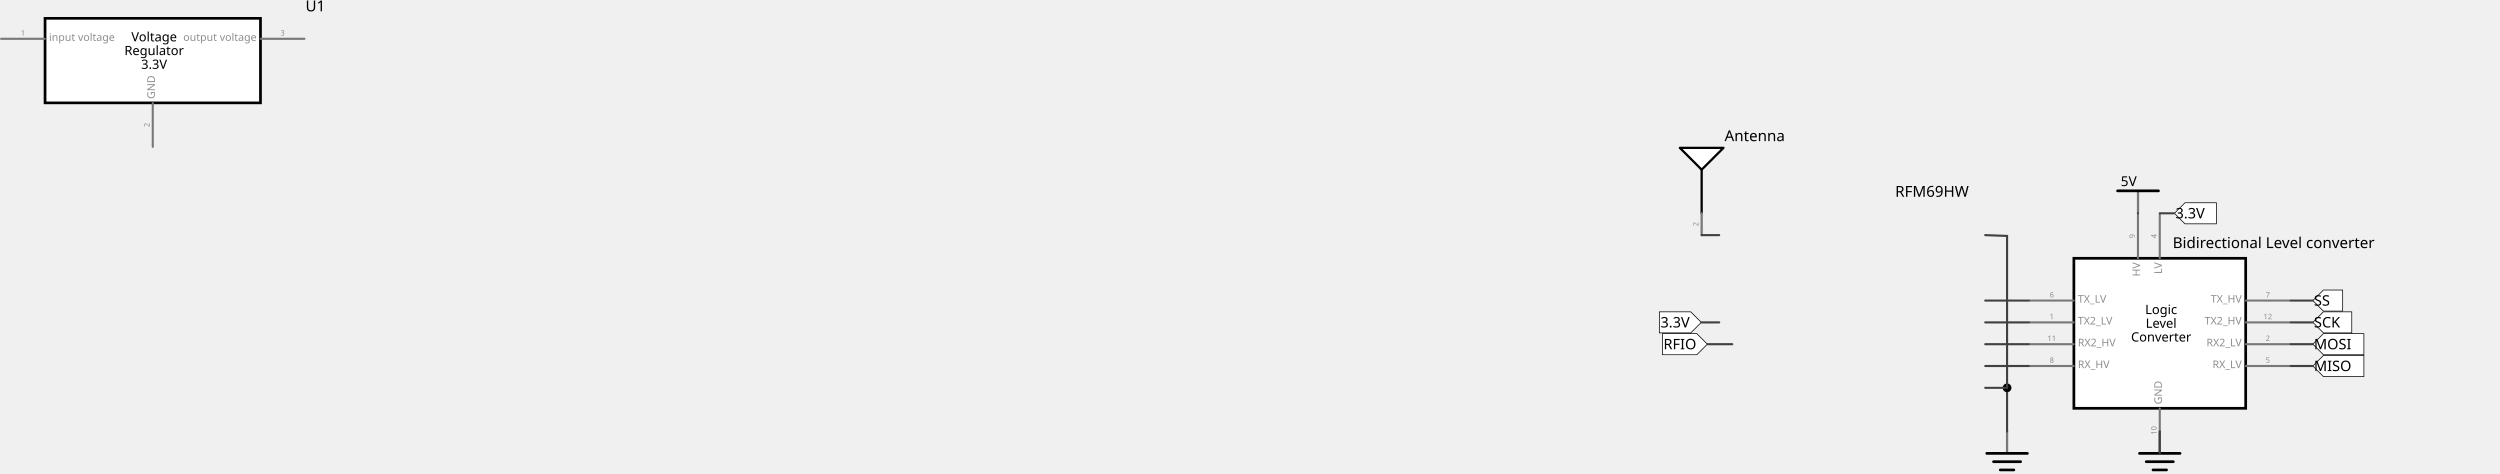
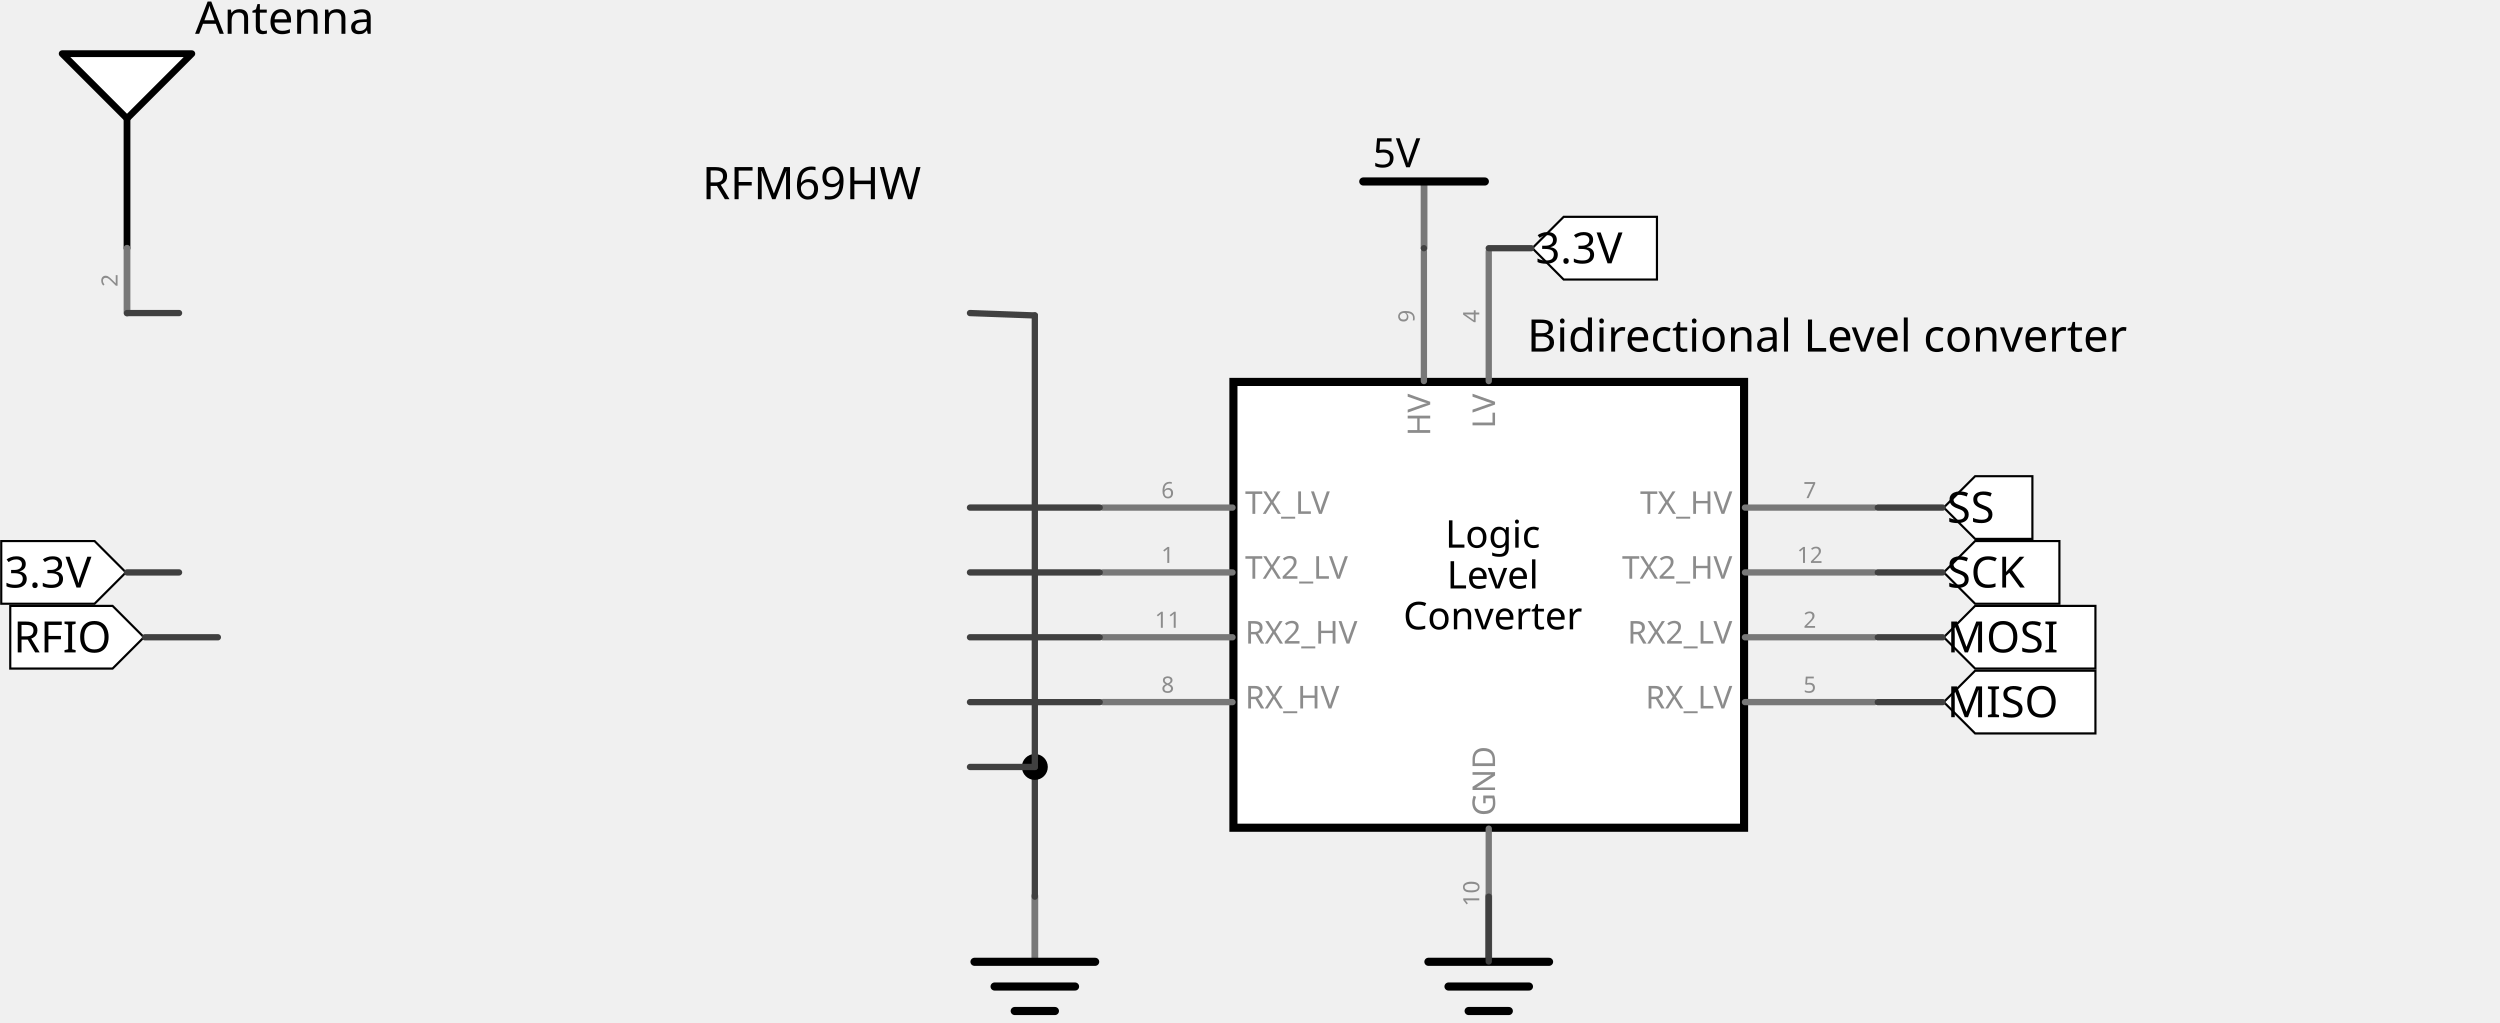
- <svg xmlns="http://www.w3.org/2000/svg" version="1.2" baseProfile="tiny" x="0in" y="0in" width="11.459in" height="2.171in" viewBox="0 0 825.067 156.323">
-   <g partID="854294710">
-     <g transform="translate(0,5.6)">
-       <g id="schematic">
-         <rect class="interior rect" width="71.1" fill="#FFFFFF" x="14.85" stroke-width="0.9" height="27.9" stroke-linecap="round" y="0.45" stroke="#000000" />
-         <line class="pin" id="connector2pin" x1="86.05" y2="7.2" fill="none" stroke-width="0.7" y1="7.2" x2="100.45" stroke-linecap="round" stroke="#787878" />
-         <text class="text" fill="#8c8c8c" x="93.25" stroke-width="0" font-size="2.5" text-anchor="middle" font-family="'Droid Sans'" y="6.15" stroke="none">3</text>
-         <text class="text" fill="#8c8c8c" x="84.65" stroke-width="0" font-size="3.5" text-anchor="end" font-family="'Droid Sans'" y="7.9" stroke="none">output voltage</text>
-         <g class="terminal" width="0.7" id="connector2terminal" fill="none" x="100.45" stroke-width="0" height="0.7" y="6.85" stroke="none" />
-         <line class="pin" id="connector0pin" x1="0.35" y2="7.2" fill="none" stroke-width="0.7" y1="7.2" x2="14.75" stroke-linecap="round" stroke="#787878" />
-         <text class="text" fill="#8c8c8c" x="7.55" stroke-width="0" font-size="2.5" text-anchor="middle" font-family="'Droid Sans'" y="6.15" stroke="none">1</text>
-         <text class="text" fill="#8c8c8c" x="16.15" stroke-width="0" font-size="3.5" text-anchor="start" font-family="'Droid Sans'" y="7.9" stroke="none">input voltage</text>
-         <g class="terminal" width="0.7" id="connector0terminal" fill="none" x="-0.35" stroke-width="0" height="0.7" y="6.85" stroke="none" />
-         <line class="pin" id="connector1pin" x1="50.4" y2="42.85" fill="none" stroke-width="0.7" y1="28.45" x2="50.4" stroke-linecap="round" stroke="#787878" />
-         <g transform="matrix(1, 0, 0, 1, 49.35, 35.6499)">
-           <g>
-             <g transform="rotate(270)">
-               <g>
-                 <text class="text" fill="#8c8c8c" x="0" stroke-width="0" font-size="2.5" text-anchor="middle" font-family="'Droid Sans'" y="0" stroke="none">2</text>
-               </g>
-             </g>
-           </g>
-         </g>
-         <g transform="matrix(1, 0, 0, 1, 51.0999, 27.05)">
-           <g>
-             <g transform="rotate(270)">
-               <g>
-                 <text class="text" fill="#8c8c8c" x="0" stroke-width="0" font-size="3.5" text-anchor="start" font-family="'Droid Sans'" y="0" stroke="none">GND</text>
-               </g>
-             </g>
-           </g>
-         </g>
-         <g class="terminal" width="0.7" id="connector1terminal" fill="none" x="50.05" stroke-width="0" height="0.7" y="42.85" stroke="none" />
-         <text class="text" id="label" fill="#000000" x="50.85" stroke-width="0" font-size="4.25" text-anchor="middle" font-family="'Droid Sans'" y="8.05" stroke="none">Voltage</text>
-         <text class="text" id="label" fill="#000000" x="50.85" stroke-width="0" font-size="4.25" text-anchor="middle" font-family="'Droid Sans'" y="12.583" stroke="none">Regulator</text>
-         <text class="text" id="label" fill="#000000" x="50.85" stroke-width="0" font-size="4.25" text-anchor="middle" font-family="'Droid Sans'" y="17.117" stroke="none">3.3V</text>
-       </g>
-     </g>
-   </g>
+ <svg xmlns="http://www.w3.org/2000/svg" version="1.2" baseProfile="tiny" x="0in" y="0in" width="3.855in" height="1.576in" viewBox="0 0 277.55 113.483">
  <g partID="854308600">
-     <g transform="translate(669.6,70.4)">
-       <g id="schematic">
-         <rect class="interior rect" width="56.7" fill="#FFFFFF" x="14.85" stroke-width="0.9" height="49.5" stroke-linecap="round" y="14.85" stroke="#000000" />
-         <line class="pin" id="connector6pin" x1="71.65" y2="28.8" fill="none" stroke-width="0.7" y1="28.8" x2="86.05" stroke-linecap="round" stroke="#787878" />
-         <text class="text" fill="#8c8c8c" x="78.85" stroke-width="0" font-size="2.5" text-anchor="middle" font-family="'Droid Sans'" y="27.75" stroke="none">7</text>
-         <text class="text" fill="#8c8c8c" x="70.25" stroke-width="0" font-size="3.5" text-anchor="end" font-family="'Droid Sans'" y="29.5" stroke="none">TX_HV</text>
-         <g class="terminal" width="0.7" id="connector6terminal" fill="none" x="86.05" stroke-width="0" height="0.7" y="28.45" stroke="none" />
-         <line class="pin" id="connector11pin" x1="71.65" y2="36" fill="none" stroke-width="0.7" y1="36" x2="86.05" stroke-linecap="round" stroke="#787878" />
-         <text class="text" fill="#8c8c8c" x="78.85" stroke-width="0" font-size="2.5" text-anchor="middle" font-family="'Droid Sans'" y="34.95" stroke="none">12</text>
-         <text class="text" fill="#8c8c8c" x="70.25" stroke-width="0" font-size="3.5" text-anchor="end" font-family="'Droid Sans'" y="36.7" stroke="none">TX2_HV</text>
-         <g class="terminal" width="0.7" id="connector11terminal" fill="none" x="86.05" stroke-width="0" height="0.7" y="35.65" stroke="none" />
-         <line class="pin" id="connector1pin" x1="71.65" y2="43.2" fill="none" stroke-width="0.7" y1="43.2" x2="86.05" stroke-linecap="round" stroke="#787878" />
-         <text class="text" fill="#8c8c8c" x="78.85" stroke-width="0" font-size="2.5" text-anchor="middle" font-family="'Droid Sans'" y="42.15" stroke="none">2</text>
-         <text class="text" fill="#8c8c8c" x="70.25" stroke-width="0" font-size="3.5" text-anchor="end" font-family="'Droid Sans'" y="43.9" stroke="none">RX2_LV</text>
-         <g class="terminal" width="0.7" id="connector1terminal" fill="none" x="86.05" stroke-width="0" height="0.7" y="42.85" stroke="none" />
-         <line class="pin" id="connector4pin" x1="71.65" y2="50.4" fill="none" stroke-width="0.7" y1="50.4" x2="86.05" stroke-linecap="round" stroke="#787878" />
-         <text class="text" fill="#8c8c8c" x="78.85" stroke-width="0" font-size="2.5" text-anchor="middle" font-family="'Droid Sans'" y="49.35" stroke="none">5</text>
-         <text class="text" fill="#8c8c8c" x="70.25" stroke-width="0" font-size="3.5" text-anchor="end" font-family="'Droid Sans'" y="51.1" stroke="none">RX_LV</text>
-         <g class="terminal" width="0.7" id="connector4terminal" fill="none" x="86.05" stroke-width="0" height="0.7" y="50.05" stroke="none" />
-         <line class="pin" id="connector5pin" x1="0.35" y2="28.8" fill="none" stroke-width="0.7" y1="28.8" x2="14.75" stroke-linecap="round" stroke="#787878" />
-         <text class="text" fill="#8c8c8c" x="7.55" stroke-width="0" font-size="2.5" text-anchor="middle" font-family="'Droid Sans'" y="27.75" stroke="none">6</text>
-         <text class="text" fill="#8c8c8c" x="16.15" stroke-width="0" font-size="3.5" text-anchor="start" font-family="'Droid Sans'" y="29.5" stroke="none">TX_LV</text>
-         <g class="terminal" width="0.7" id="connector5terminal" fill="none" x="-0.35" stroke-width="0" height="0.7" y="28.45" stroke="none" />
-         <line class="pin" id="connector0pin" x1="0.35" y2="36" fill="none" stroke-width="0.7" y1="36" x2="14.75" stroke-linecap="round" stroke="#787878" />
-         <text class="text" fill="#8c8c8c" x="7.55" stroke-width="0" font-size="2.5" text-anchor="middle" font-family="'Droid Sans'" y="34.95" stroke="none">1</text>
-         <text class="text" fill="#8c8c8c" x="16.15" stroke-width="0" font-size="3.5" text-anchor="start" font-family="'Droid Sans'" y="36.7" stroke="none">TX2_LV</text>
-         <g class="terminal" width="0.7" id="connector0terminal" fill="none" x="-0.35" stroke-width="0" height="0.7" y="35.65" stroke="none" />
-         <line class="pin" id="connector10pin" x1="0.35" y2="43.2" fill="none" stroke-width="0.7" y1="43.2" x2="14.75" stroke-linecap="round" stroke="#787878" />
-         <text class="text" fill="#8c8c8c" x="7.55" stroke-width="0" font-size="2.5" text-anchor="middle" font-family="'Droid Sans'" y="42.15" stroke="none">11</text>
-         <text class="text" fill="#8c8c8c" x="16.15" stroke-width="0" font-size="3.5" text-anchor="start" font-family="'Droid Sans'" y="43.9" stroke="none">RX2_HV</text>
-         <g class="terminal" width="0.7" id="connector10terminal" fill="none" x="-0.35" stroke-width="0" height="0.7" y="42.85" stroke="none" />
-         <line class="pin" id="connector7pin" x1="0.35" y2="50.4" fill="none" stroke-width="0.7" y1="50.4" x2="14.75" stroke-linecap="round" stroke="#787878" />
-         <text class="text" fill="#8c8c8c" x="7.55" stroke-width="0" font-size="2.5" text-anchor="middle" font-family="'Droid Sans'" y="49.35" stroke="none">8</text>
-         <text class="text" fill="#8c8c8c" x="16.15" stroke-width="0" font-size="3.5" text-anchor="start" font-family="'Droid Sans'" y="51.1" stroke="none">RX_HV</text>
-         <g class="terminal" width="0.7" id="connector7terminal" fill="none" x="-0.35" stroke-width="0" height="0.7" y="50.05" stroke="none" />
-         <line class="pin" id="connector2pin" x1="43.2" y2="78.85" fill="none" stroke-width="0" y1="64.45" x2="43.2" stroke-linecap="round" stroke="none" />
-         <g class="terminal" width="0.7" id="connector2terminal" fill="none" x="42.85" stroke-width="0" height="0.7" y="78.85" stroke="none" />
-         <line class="pin" id="connector9pin" x1="43.2" y2="78.85" fill="none" stroke-width="0.7" y1="64.45" x2="43.2" stroke-linecap="round" stroke="#787878" />
+     <g transform="translate(122.084,27.5596)">
+       <g id="schematic">
+         <rect stroke-width="0.9" fill="#FFFFFF" stroke="#000000" x="14.85" class="interior rect" y="14.85" height="49.5" stroke-linecap="round" width="56.7" />
+         <line stroke-width="0.7" id="connector6pin" x1="71.65" fill="none" stroke="#787878" y2="28.8" x2="86.05" class="pin" y1="28.8" stroke-linecap="round" />
+         <text stroke-width="0" text-anchor="middle" fill="#8c8c8c" stroke="none" x="78.85" class="text" y="27.75" font-family="'Droid Sans'" font-size="2.5">7</text>
+         <text stroke-width="0" text-anchor="end" fill="#8c8c8c" stroke="none" x="70.25" class="text" y="29.5" font-family="'Droid Sans'" font-size="3.5">TX_HV</text>
+         <g stroke-width="0" id="connector6terminal" fill="none" stroke="none" x="86.05" class="terminal" y="28.45" height="0.7" width="0.7" />
+         <line stroke-width="0.7" id="connector11pin" x1="71.65" fill="none" stroke="#787878" y2="36" x2="86.05" class="pin" y1="36" stroke-linecap="round" />
+         <text stroke-width="0" text-anchor="middle" fill="#8c8c8c" stroke="none" x="78.85" class="text" y="34.95" font-family="'Droid Sans'" font-size="2.5">12</text>
+         <text stroke-width="0" text-anchor="end" fill="#8c8c8c" stroke="none" x="70.25" class="text" y="36.7" font-family="'Droid Sans'" font-size="3.5">TX2_HV</text>
+         <g stroke-width="0" id="connector11terminal" fill="none" stroke="none" x="86.05" class="terminal" y="35.65" height="0.7" width="0.7" />
+         <line stroke-width="0.7" id="connector1pin" x1="71.65" fill="none" stroke="#787878" y2="43.2" x2="86.05" class="pin" y1="43.2" stroke-linecap="round" />
+         <text stroke-width="0" text-anchor="middle" fill="#8c8c8c" stroke="none" x="78.85" class="text" y="42.15" font-family="'Droid Sans'" font-size="2.5">2</text>
+         <text stroke-width="0" text-anchor="end" fill="#8c8c8c" stroke="none" x="70.25" class="text" y="43.9" font-family="'Droid Sans'" font-size="3.5">RX2_LV</text>
+         <g stroke-width="0" id="connector1terminal" fill="none" stroke="none" x="86.05" class="terminal" y="42.85" height="0.7" width="0.7" />
+         <line stroke-width="0.7" id="connector4pin" x1="71.65" fill="none" stroke="#787878" y2="50.4" x2="86.05" class="pin" y1="50.4" stroke-linecap="round" />
+         <text stroke-width="0" text-anchor="middle" fill="#8c8c8c" stroke="none" x="78.85" class="text" y="49.35" font-family="'Droid Sans'" font-size="2.5">5</text>
+         <text stroke-width="0" text-anchor="end" fill="#8c8c8c" stroke="none" x="70.25" class="text" y="51.1" font-family="'Droid Sans'" font-size="3.5">RX_LV</text>
+         <g stroke-width="0" id="connector4terminal" fill="none" stroke="none" x="86.05" class="terminal" y="50.05" height="0.7" width="0.7" />
+         <line stroke-width="0.7" id="connector5pin" x1="0.35" fill="none" stroke="#787878" y2="28.8" x2="14.75" class="pin" y1="28.8" stroke-linecap="round" />
+         <text stroke-width="0" text-anchor="middle" fill="#8c8c8c" stroke="none" x="7.55" class="text" y="27.75" font-family="'Droid Sans'" font-size="2.5">6</text>
+         <text stroke-width="0" text-anchor="start" fill="#8c8c8c" stroke="none" x="16.15" class="text" y="29.5" font-family="'Droid Sans'" font-size="3.5">TX_LV</text>
+         <g stroke-width="0" id="connector5terminal" fill="none" stroke="none" x="-0.35" class="terminal" y="28.45" height="0.7" width="0.7" />
+         <line stroke-width="0.7" id="connector0pin" x1="0.35" fill="none" stroke="#787878" y2="36" x2="14.75" class="pin" y1="36" stroke-linecap="round" />
+         <text stroke-width="0" text-anchor="middle" fill="#8c8c8c" stroke="none" x="7.55" class="text" y="34.95" font-family="'Droid Sans'" font-size="2.5">1</text>
+         <text stroke-width="0" text-anchor="start" fill="#8c8c8c" stroke="none" x="16.15" class="text" y="36.7" font-family="'Droid Sans'" font-size="3.5">TX2_LV</text>
+         <g stroke-width="0" id="connector0terminal" fill="none" stroke="none" x="-0.35" class="terminal" y="35.65" height="0.7" width="0.7" />
+         <line stroke-width="0.7" id="connector10pin" x1="0.35" fill="none" stroke="#787878" y2="43.2" x2="14.75" class="pin" y1="43.2" stroke-linecap="round" />
+         <text stroke-width="0" text-anchor="middle" fill="#8c8c8c" stroke="none" x="7.55" class="text" y="42.15" font-family="'Droid Sans'" font-size="2.5">11</text>
+         <text stroke-width="0" text-anchor="start" fill="#8c8c8c" stroke="none" x="16.15" class="text" y="43.9" font-family="'Droid Sans'" font-size="3.5">RX2_HV</text>
+         <g stroke-width="0" id="connector10terminal" fill="none" stroke="none" x="-0.35" class="terminal" y="42.85" height="0.7" width="0.7" />
+         <line stroke-width="0.7" id="connector7pin" x1="0.35" fill="none" stroke="#787878" y2="50.4" x2="14.75" class="pin" y1="50.4" stroke-linecap="round" />
+         <text stroke-width="0" text-anchor="middle" fill="#8c8c8c" stroke="none" x="7.55" class="text" y="49.35" font-family="'Droid Sans'" font-size="2.5">8</text>
+         <text stroke-width="0" text-anchor="start" fill="#8c8c8c" stroke="none" x="16.15" class="text" y="51.1" font-family="'Droid Sans'" font-size="3.5">RX_HV</text>
+         <g stroke-width="0" id="connector7terminal" fill="none" stroke="none" x="-0.35" class="terminal" y="50.05" height="0.7" width="0.7" />
+         <line stroke-width="0" id="connector2pin" x1="43.2" fill="none" stroke="none" y2="78.85" x2="43.2" class="pin" y1="64.45" stroke-linecap="round" />
+         <g stroke-width="0" id="connector2terminal" fill="none" stroke="none" x="42.85" class="terminal" y="78.85" height="0.7" width="0.7" />
+         <line stroke-width="0.7" id="connector9pin" x1="43.2" fill="none" stroke="#787878" y2="78.85" x2="43.2" class="pin" y1="64.45" stroke-linecap="round" />
        <g transform="matrix(1, 0, 0, 1, 42.15, 71.6499)">
          <g>
            <g transform="rotate(270)">
              <g>
-                 <text class="text" fill="#8c8c8c" x="0" stroke-width="0" font-size="2.5" text-anchor="middle" font-family="'Droid Sans'" y="0" stroke="none">10</text>
+                 <text stroke-width="0" text-anchor="middle" fill="#8c8c8c" stroke="none" x="0" class="text" y="0" font-family="'Droid Sans'" font-size="2.5">10</text>
              </g>
            </g>
          </g>
        </g>
        <g transform="matrix(1, 0, 0, 1, 43.8999, 63.0499)">
          <g>
            <g transform="rotate(270)">
              <g>
-                 <text class="text" fill="#8c8c8c" x="0" stroke-width="0" font-size="3.5" text-anchor="start" font-family="'Droid Sans'" y="0" stroke="none">GND</text>
-               </g>
-             </g>
-           </g>
-         </g>
-         <g class="terminal" width="0.7" id="connector9terminal" fill="none" x="42.85" stroke-width="0" height="0.7" y="78.85" stroke="none" />
-         <line class="pin" id="connector8pin" x1="36" y2="14.75" fill="none" stroke-width="0.7" y1="0.35" x2="36" stroke-linecap="round" stroke="#787878" />
+                 <text stroke-width="0" text-anchor="start" fill="#8c8c8c" stroke="none" x="0" class="text" y="0" font-family="'Droid Sans'" font-size="3.5">GND</text>
+               </g>
+             </g>
+           </g>
+         </g>
+         <g stroke-width="0" id="connector9terminal" fill="none" stroke="none" x="42.85" class="terminal" y="78.85" height="0.7" width="0.7" />
+         <line stroke-width="0.7" id="connector8pin" x1="36" fill="none" stroke="#787878" y2="14.75" x2="36" class="pin" y1="0.35" stroke-linecap="round" />
        <g transform="matrix(1, 0, 0, 1, 34.95, 7.54999)">
          <g>
            <g transform="rotate(270)">
              <g>
-                 <text class="text" fill="#8c8c8c" x="0" stroke-width="0" font-size="2.5" text-anchor="middle" font-family="'Droid Sans'" y="0" stroke="none">9</text>
+                 <text stroke-width="0" text-anchor="middle" fill="#8c8c8c" stroke="none" x="0" class="text" y="0" font-family="'Droid Sans'" font-size="2.5">9</text>
              </g>
            </g>
          </g>
        </g>
        <g transform="matrix(1, 0, 0, 1, 36.6999, 16.15)">
          <g>
            <g transform="rotate(270)">
              <g>
-                 <text class="text" fill="#8c8c8c" x="0" stroke-width="0" font-size="3.5" text-anchor="end" font-family="'Droid Sans'" y="0" stroke="none">HV</text>
-               </g>
-             </g>
-           </g>
-         </g>
-         <g class="terminal" width="0.7" id="connector8terminal" fill="none" x="35.65" stroke-width="0" height="0.7" y="-0.35" stroke="none" />
-         <line class="pin" id="connector3pin" x1="43.2" y2="14.75" fill="none" stroke-width="0.7" y1="0.35" x2="43.2" stroke-linecap="round" stroke="#787878" />
+                 <text stroke-width="0" text-anchor="end" fill="#8c8c8c" stroke="none" x="0" class="text" y="0" font-family="'Droid Sans'" font-size="3.5">HV</text>
+               </g>
+             </g>
+           </g>
+         </g>
+         <g stroke-width="0" id="connector8terminal" fill="none" stroke="none" x="35.65" class="terminal" y="-0.35" height="0.7" width="0.7" />
+         <line stroke-width="0.7" id="connector3pin" x1="43.2" fill="none" stroke="#787878" y2="14.75" x2="43.2" class="pin" y1="0.35" stroke-linecap="round" />
        <g transform="matrix(1, 0, 0, 1, 42.15, 7.54999)">
          <g>
            <g transform="rotate(270)">
              <g>
-                 <text class="text" fill="#8c8c8c" x="0" stroke-width="0" font-size="2.5" text-anchor="middle" font-family="'Droid Sans'" y="0" stroke="none">4</text>
+                 <text stroke-width="0" text-anchor="middle" fill="#8c8c8c" stroke="none" x="0" class="text" y="0" font-family="'Droid Sans'" font-size="2.5">4</text>
              </g>
            </g>
          </g>
        </g>
        <g transform="matrix(1, 0, 0, 1, 43.8999, 16.15)">
          <g>
            <g transform="rotate(270)">
              <g>
-                 <text class="text" fill="#8c8c8c" x="0" stroke-width="0" font-size="3.5" text-anchor="end" font-family="'Droid Sans'" y="0" stroke="none">LV</text>
-               </g>
-             </g>
-           </g>
-         </g>
-         <g class="terminal" width="0.7" id="connector3terminal" fill="none" x="42.85" stroke-width="0" height="0.7" y="-0.35" stroke="none" />
-         <text class="text" id="label" fill="#000000" x="43.65" stroke-width="0" font-size="4.25" text-anchor="middle" font-family="'Droid Sans'" y="33.25" stroke="none">Logic</text>
-         <text class="text" id="label" fill="#000000" x="43.65" stroke-width="0" font-size="4.25" text-anchor="middle" font-family="'Droid Sans'" y="37.783" stroke="none">Level</text>
-         <text class="text" id="label" fill="#000000" x="43.65" stroke-width="0" font-size="4.25" text-anchor="middle" font-family="'Droid Sans'" y="42.317" stroke="none">Converter</text>
+                 <text stroke-width="0" text-anchor="end" fill="#8c8c8c" stroke="none" x="0" class="text" y="0" font-family="'Droid Sans'" font-size="3.5">LV</text>
+               </g>
+             </g>
+           </g>
+         </g>
+         <g stroke-width="0" id="connector3terminal" fill="none" stroke="none" x="42.85" class="terminal" y="-0.35" height="0.7" width="0.7" />
+         <text id="label" stroke-width="0" text-anchor="middle" fill="#000000" stroke="none" x="43.65" class="text" y="33.25" font-family="'Droid Sans'" font-size="4.25">Logic</text>
+         <text id="label" stroke-width="0" text-anchor="middle" fill="#000000" stroke="none" x="43.65" class="text" y="37.783" font-family="'Droid Sans'" font-size="4.25">Level</text>
+         <text id="label" stroke-width="0" text-anchor="middle" fill="#000000" stroke="none" x="43.65" class="text" y="42.317" font-family="'Droid Sans'" font-size="4.25">Converter</text>
      </g>
    </g>
  </g>
  <g partID="854309420">
-     <g transform="translate(548.516,109.996)">
-       <g id="schematic">
-         <rect width="3.6" id="connector0pin" fill="none" x="11.473" stroke-width="0" height="7.2" y="0" stroke="none" />
-         <g width="0.007" id="connector0terminal" fill="none" x="15.08" stroke-width="0" height="0.007" y="3.6" stroke="none" />
-         <polygon fill="white" points="14.96,3.6,11.48,0.12,0.12,0.12,0.12,7.08,11.48,7.08" stroke-width="0.24" stroke="#000000" />
+     <g transform="translate(1,67.1555)">
+       <g id="schematic">
+         <rect id="connector0pin" stroke-width="0" fill="none" stroke="none" x="11.473" y="0" height="7.2" width="3.6" />
+         <g id="connector0terminal" stroke-width="0" fill="none" stroke="none" x="15.08" y="3.6" height="0.007" width="0.007" />
+         <polygon stroke-width="0.24" fill="white" stroke="#000000" points="14.96,3.6,11.48,0.12,0.12,0.12,0.12,7.08,11.48,7.08" />
      </g>
    </g>
  </g>
  <g partID="854309710">
-     <g transform="translate(776.284,102.796)">
-       <g transform="matrix(-1,0,0,1,0,0)">
-         <g id="schematic">
-           <rect width="3.6" id="connector0pin" fill="none" x="9.473" stroke-width="0" height="7.2" y="0" stroke="none" />
-           <g width="0.007" id="connector0terminal" fill="none" x="13.08" stroke-width="0" height="0.007" y="3.6" stroke="none" />
-           <polygon fill="white" points="12.96,3.6,9.48,0.12,0.12,0.12,0.12,7.08,9.48,7.08" stroke-width="0.24" stroke="#000000" />
+     <g transform="translate(228.767,59.9559)">
+       <g transform="matrix(-1,0,0,1,0,0)">
+         <g id="schematic">
+           <rect id="connector0pin" stroke-width="0" fill="none" stroke="none" x="9.473" y="0" height="7.2" width="3.6" />
+           <g id="connector0terminal" stroke-width="0" fill="none" stroke="none" x="13.08" y="3.6" height="0.007" width="0.007" />
+           <polygon stroke-width="0.24" fill="white" stroke="#000000" points="12.96,3.6,9.48,0.12,0.12,0.12,0.12,7.08,9.48,7.08" />
        </g>
      </g>
    </g>
  </g>
  <g partID="854309690">
-     <g transform="translate(780.284,109.996)">
-       <g transform="matrix(-1,0,0,1,0,0)">
-         <g id="schematic">
-           <rect width="3.6" id="connector0pin" fill="none" x="13.473" stroke-width="0" height="7.2" y="0" stroke="none" />
-           <g width="0.007" id="connector0terminal" fill="none" x="17.08" stroke-width="0" height="0.007" y="3.6" stroke="none" />
-           <polygon fill="white" points="16.96,3.6,13.48,0.12,0.12,0.12,0.12,7.08,13.48,7.08" stroke-width="0.24" stroke="#000000" />
+     <g transform="translate(232.767,67.1555)">
+       <g transform="matrix(-1,0,0,1,0,0)">
+         <g id="schematic">
+           <rect id="connector0pin" stroke-width="0" fill="none" stroke="none" x="13.473" y="0" height="7.2" width="3.6" />
+           <g id="connector0terminal" stroke-width="0" fill="none" stroke="none" x="17.08" y="3.6" height="0.007" width="0.007" />
+           <polygon stroke-width="0.24" fill="white" stroke="#000000" points="16.96,3.6,13.48,0.12,0.12,0.12,0.12,7.08,13.48,7.08" />
+         </g>
+       </g>
+     </g>
+   </g>
+   <g partID="854309670">
+     <g transform="translate(232.767,74.3563)">
+       <g transform="matrix(-1,0,0,1,0,0)">
+         <g id="schematic">
+           <rect id="connector0pin" stroke-width="0" fill="none" stroke="none" x="13.473" y="0" height="7.2" width="3.6" />
+           <g id="connector0terminal" stroke-width="0" fill="none" stroke="none" x="17.08" y="3.6" height="0.007" width="0.007" />
+           <polygon stroke-width="0.24" fill="white" stroke="#000000" points="16.96,3.6,13.48,0.12,0.12,0.12,0.12,7.08,13.48,7.08" />
        </g>
      </g>
    </g>
  </g>
  <g partID="854309640">
-     <g transform="translate(773.284,95.5963)">
-       <g transform="matrix(-1,0,0,1,0,0)">
-         <g id="schematic">
-           <rect width="3.6" id="connector0pin" fill="none" x="6.473" stroke-width="0" height="7.2" y="0" stroke="none" />
-           <g width="0.007" id="connector0terminal" fill="none" x="10.08" stroke-width="0" height="0.007" y="3.6" stroke="none" />
-           <polygon fill="white" points="9.96,3.6,6.48,0.12,0.12,0.12,0.12,7.08,6.48,7.08" stroke-width="0.24" stroke="#000000" />
-         </g>
-       </g>
-     </g>
-   </g>
-   <g partID="854309670">
-     <g transform="translate(780.284,117.196)">
-       <g transform="matrix(-1,0,0,1,0,0)">
-         <g id="schematic">
-           <rect width="3.6" id="connector0pin" fill="none" x="13.473" stroke-width="0" height="7.2" y="0" stroke="none" />
-           <g width="0.007" id="connector0terminal" fill="none" x="17.08" stroke-width="0" height="0.007" y="3.6" stroke="none" />
-           <polygon fill="white" points="16.96,3.6,13.48,0.12,0.12,0.12,0.12,7.08,13.48,7.08" stroke-width="0.24" stroke="#000000" />
+     <g transform="translate(225.768,52.7559)">
+       <g transform="matrix(-1,0,0,1,0,0)">
+         <g id="schematic">
+           <rect id="connector0pin" stroke-width="0" fill="none" stroke="none" x="6.473" y="0" height="7.2" width="3.6" />
+           <g id="connector0terminal" stroke-width="0" fill="none" stroke="none" x="10.08" y="3.6" height="0.007" width="0.007" />
+           <polygon stroke-width="0.24" fill="white" stroke="#000000" points="9.96,3.6,6.48,0.12,0.12,0.12,0.12,7.08,6.48,7.08" />
        </g>
      </g>
    </g>
  </g>
  <g partID="854309770">
-     <g transform="translate(705.599,141.923)">
-       <g id="schematic">
-         <path id="connector0pin" fill="none" d="M7.201,7.575l0,-7.2" stroke-width="0.75" stroke-linecap="round" stroke="#787878" />
-         <g width="0.945" id="connector0terminal" fill="none" x="6.728" height="0.953" y="0" />
-         <path id="path4098" fill="none" d="M0.5,7.711L13.9,7.711" stroke-width="0.9" stroke-linecap="round" stroke="#000000" />
-         <path id="path4100" fill="none" d="M2.732,10.456l8.935,0" stroke-width="0.9" stroke-linecap="round" stroke="#000000" />
-         <path id="path4102" fill="none" d="M9.431,13.175L4.967,13.175" stroke-width="0.9" stroke-linecap="round" stroke="#000000" />
+     <g transform="translate(158.083,99.0827)">
+       <g id="schematic">
+         <path id="connector0pin" stroke-width="0.75" fill="none" stroke="#787878" d="M7.201,7.575l0,-7.2" stroke-linecap="round" />
+         <g id="connector0terminal" fill="none" x="6.728" y="0" height="0.953" width="0.945" />
+         <path id="path4098" stroke-width="0.9" fill="none" stroke="#000000" d="M0.5,7.711L13.9,7.711" stroke-linecap="round" />
+         <path id="path4100" stroke-width="0.9" fill="none" stroke="#000000" d="M2.732,10.456l8.935,0" stroke-linecap="round" />
+         <path id="path4102" stroke-width="0.9" fill="none" stroke="#000000" d="M9.431,13.175L4.967,13.175" stroke-linecap="round" />
      </g>
    </g>
  </g>
  <g partID="854309800">
-     <g transform="translate(655.199,141.923)">
-       <g id="schematic">
-         <path id="connector0pin" fill="none" d="M7.201,7.575l0,-7.2" stroke-width="0.75" stroke-linecap="round" stroke="#787878" />
-         <g width="0.945" id="connector0terminal" fill="none" x="6.728" height="0.953" y="0" />
-         <path id="path4098" fill="none" d="M0.5,7.711L13.9,7.711" stroke-width="0.9" stroke-linecap="round" stroke="#000000" />
-         <path id="path4100" fill="none" d="M2.732,10.456l8.935,0" stroke-width="0.9" stroke-linecap="round" stroke="#000000" />
-         <path id="path4102" fill="none" d="M9.431,13.175L4.967,13.175" stroke-width="0.9" stroke-linecap="round" stroke="#000000" />
+     <g transform="translate(107.683,99.0827)">
+       <g id="schematic">
+         <path id="connector0pin" stroke-width="0.75" fill="none" stroke="#787878" d="M7.201,7.575l0,-7.2" stroke-linecap="round" />
+         <g id="connector0terminal" fill="none" x="6.728" y="0" height="0.953" width="0.945" />
+         <path id="path4098" stroke-width="0.9" fill="none" stroke="#000000" d="M0.5,7.711L13.9,7.711" stroke-linecap="round" />
+         <path id="path4100" stroke-width="0.9" fill="none" stroke="#000000" d="M2.732,10.456l8.935,0" stroke-linecap="round" />
+         <path id="path4102" stroke-width="0.9" fill="none" stroke="#000000" d="M9.431,13.175L4.967,13.175" stroke-linecap="round" />
      </g>
    </g>
  </g>
  <g partID="854311980">
-     <g transform="translate(731.596,66.7963)">
-       <g transform="matrix(-1,0,0,1,0,0)">
-         <g id="schematic">
-           <rect width="3.6" id="connector0pin" fill="none" x="10.473" stroke-width="0" height="7.2" y="0" stroke="none" />
-           <g width="0.007" id="connector0terminal" fill="none" x="14.08" stroke-width="0" height="0.007" y="3.6" stroke="none" />
-           <polygon fill="white" points="13.96,3.6,10.48,0.12,0.12,0.12,0.12,7.08,10.48,7.08" stroke-width="0.24" stroke="#000000" />
+     <g transform="translate(184.081,23.9559)">
+       <g transform="matrix(-1,0,0,1,0,0)">
+         <g id="schematic">
+           <rect id="connector0pin" stroke-width="0" fill="none" stroke="none" x="10.473" y="0" height="7.2" width="3.6" />
+           <g id="connector0terminal" stroke-width="0" fill="none" stroke="none" x="14.08" y="3.6" height="0.007" width="0.007" />
+           <polygon stroke-width="0.24" fill="white" stroke="#000000" points="13.96,3.6,10.48,0.12,0.12,0.12,0.12,7.08,10.48,7.08" />
        </g>
      </g>
    </g>
  </g>
  <g partID="854312560">
-     <g transform="translate(698.418,56.4269)">
-       <g id="schematic">
-         <line stroke-miterlimit="10" id="connector0pin" fill="none" x1="7.2" y2="13.98" stroke-width="0.75" y1="6.78" x2="7.2" stroke-linecap="round" stroke="#787878" />
+     <g transform="translate(150.902,13.5866)">
+       <g id="schematic">
+         <line id="connector0pin" stroke-width="0.75" x1="7.2" fill="none" stroke="#787878" stroke-miterlimit="10" y2="13.98" x2="7.2" y1="6.78" stroke-linecap="round" />
        <g id="connector0terminal" fill="none" points="6.817,13.567,7.546,13.546,7.546,14.4,6.859,14.359" />
-         <path fill="none" d="M0.45,6.564l13.5,0" stroke-width="0.9" stroke-linecap="round" stroke="#000000" />
+         <path stroke-width="0.9" fill="none" stroke="#000000" d="M0.45,6.564l13.5,0" stroke-linecap="round" />
        <g transform="matrix(1, 0, 0, 1, 1.4985, 4.9878)">
-           <text id="label" font-size="4.499" font-family="'DroidSans'">5V</text>
+           <text id="label" font-family="'DroidSans'" font-size="4.499">5V</text>
        </g>
      </g>
    </g>
  </g>
  <g partID="854313130">
-     <g transform="translate(554.04,48.4404)">
-       <g id="schematic">
-         <line fill="none" x1="7.56" y2="21.96" stroke-width="0.75" y1="7.56" x2="7.56" stroke-linecap="round" stroke="#000000" />
-         <polygon stroke-linejoin="round" fill="#FFFFFF" points="14.759,0.36,0.36,0.36,7.56,7.56" stroke-width="0.75" stroke-linecap="round" stroke="#000000" />
-         <line id="connector1pin" fill="none" x1="7.56" y2="21.96" stroke-width="0.75" y1="29.159" x2="7.56" stroke-linecap="round" stroke="#787878" />
-         <g width="0" id="connector1terminal" fill="none" x="7.56" height="0.001" y="29.159" />
+     <g transform="translate(6.524,5.6)">
+       <g id="schematic">
+         <line stroke-width="0.75" x1="7.56" fill="none" stroke="#000000" y2="21.96" x2="7.56" y1="7.56" stroke-linecap="round" />
+         <polygon stroke-width="0.75" fill="#FFFFFF" stroke="#000000" points="14.759,0.36,0.36,0.36,7.56,7.56" stroke-linecap="round" stroke-linejoin="round" />
+         <line id="connector1pin" stroke-width="0.75" x1="7.56" fill="none" stroke="#787878" y2="21.96" x2="7.56" y1="29.159" stroke-linecap="round" />
+         <g id="connector1terminal" fill="none" x="7.56" y="29.159" height="0.001" width="0" />
        <g transform="matrix(1, 0, 0, 1, 2.29658, 9.017)">
          <g>
            <g transform="rotate(270)">
              <g>
                <g transform="matrix(1, 0, 0, 1, -17.2323, 4.2142)">
-                   <text fill="#8C8C8C" font-size="2.5" font-family="'DroidSans'">2</text>
+                   <text fill="#8C8C8C" font-family="'DroidSans'" font-size="2.5">2</text>
                </g>
              </g>
            </g>
          </g>
        </g>
      </g>
    </g>
  </g>
  <g partID="854313340">
-     <g transform="translate(547.516,102.796)">
-       <g id="schematic">
-         <rect width="3.6" id="connector0pin" fill="none" x="10.473" stroke-width="0" height="7.2" y="0" stroke="none" />
-         <g width="0.007" id="connector0terminal" fill="none" x="14.08" stroke-width="0" height="0.007" y="3.6" stroke="none" />
-         <polygon fill="white" points="13.96,3.6,10.48,0.12,0.12,0.12,0.12,7.08,10.48,7.08" stroke-width="0.24" stroke="#000000" />
+     <g transform="translate(0,59.9559)">
+       <g id="schematic">
+         <rect id="connector0pin" stroke-width="0" fill="none" stroke="none" x="10.473" y="0" height="7.2" width="3.6" />
+         <g id="connector0terminal" stroke-width="0" fill="none" stroke="none" x="14.08" y="3.6" height="0.007" width="0.007" />
+         <polygon stroke-width="0.24" fill="white" stroke="#000000" points="13.96,3.6,10.48,0.12,0.12,0.12,0.12,7.08,10.48,7.08" />
      </g>
    </g>
  </g>
  <g partID="854309421">
-     <g transform="translate(548.516,109.996)">
-       <g id="schematicText">
-         <text id="label" fill="#000000" x="0.48" font-size="4.8" font-family="Droid Sans" y="5.28">RFIO</text>
+     <g transform="translate(1,67.1555)">
+       <g id="schematicText">
+         <text id="label" fill="#000000" x="0.48" y="5.28" font-family="Droid Sans" font-size="4.8">RFIO</text>
+       </g>
+     </g>
+   </g>
+   <g partID="854309711">
+     <g transform="translate(215.687,59.9559)">
+       <g id="schematicText">
+         <text id="label" fill="#000000" x="0.48" y="5.28" font-family="Droid Sans" font-size="4.8">SCK</text>
+       </g>
+     </g>
+   </g>
+   <g partID="854309691">
+     <g transform="translate(215.687,67.1555)">
+       <g id="schematicText">
+         <text id="label" fill="#000000" x="0.48" y="5.28" font-family="Droid Sans" font-size="4.8">MOSI</text>
+       </g>
+     </g>
+   </g>
+   <g partID="854309671">
+     <g transform="translate(215.687,74.3563)">
+       <g id="schematicText">
+         <text id="label" fill="#000000" x="0.48" y="5.28" font-family="Droid Sans" font-size="4.8">MISO</text>
      </g>
    </g>
  </g>
  <g partID="854309641">
-     <g transform="translate(763.204,95.5963)">
-       <g id="schematicText">
-         <text id="label" fill="#000000" x="0.48" font-size="4.8" font-family="Droid Sans" y="5.28">SS</text>
-       </g>
-     </g>
-   </g>
-   <g partID="854309671">
-     <g transform="translate(763.203,117.196)">
-       <g id="schematicText">
-         <text id="label" fill="#000000" x="0.48" font-size="4.8" font-family="Droid Sans" y="5.28">MISO</text>
-       </g>
-     </g>
-   </g>
-   <g partID="854309691">
-     <g transform="translate(763.203,109.996)">
-       <g id="schematicText">
-         <text id="label" fill="#000000" x="0.48" font-size="4.8" font-family="Droid Sans" y="5.28">MOSI</text>
-       </g>
-     </g>
-   </g>
-   <g partID="854309711">
-     <g transform="translate(763.203,102.796)">
-       <g id="schematicText">
-         <text id="label" fill="#000000" x="0.48" font-size="4.8" font-family="Droid Sans" y="5.28">SCK</text>
+     <g transform="translate(215.688,52.7559)">
+       <g id="schematicText">
+         <text id="label" fill="#000000" x="0.48" y="5.28" font-family="Droid Sans" font-size="4.8">SS</text>
      </g>
    </g>
  </g>
  <g partID="854311981">
-     <g transform="translate(717.516,66.7963)">
-       <g id="schematicText">
-         <text id="label" fill="#000000" x="0.48" font-size="4.8" font-family="Droid Sans" y="5.28">3.3V</text>
+     <g transform="translate(170.001,23.9559)">
+       <g id="schematicText">
+         <text id="label" fill="#000000" x="0.48" y="5.28" font-family="Droid Sans" font-size="4.8">3.3V</text>
      </g>
    </g>
  </g>
  <g partID="854313341">
-     <g transform="translate(547.516,102.796)">
-       <g id="schematicText">
-         <text id="label" fill="#000000" x="0.48" font-size="4.8" font-family="Droid Sans" y="5.28">3.3V</text>
+     <g transform="translate(0,59.9559)">
+       <g id="schematicText">
+         <text id="label" fill="#000000" x="0.48" y="5.28" font-family="Droid Sans" font-size="4.8">3.3V</text>
      </g>
    </g>
  </g>
  <g partID="854309140">
-     <line stroke-linecap="round" stroke="#404040" x1="669.6" y1="99.2" x2="655.2" y2="99.2" stroke-width="0.7" />
+     <line stroke-linecap="round" stroke="#404040" x1="122.084" y1="56.359" x2="107.684" y2="56.359" stroke-width="0.7" />
  </g>
  <g partID="854309210">
-     <line stroke-linecap="round" stroke="#404040" x1="655.2" y1="106.4" x2="669.6" y2="106.4" stroke-width="0.7" />
+     <line stroke-linecap="round" stroke="#404040" x1="107.684" y1="63.559" x2="122.084" y2="63.559" stroke-width="0.7" />
  </g>
  <g partID="854309280">
-     <line stroke-linecap="round" stroke="#404040" x1="655.2" y1="113.6" x2="669.6" y2="113.6" stroke-width="0.7" />
+     <line stroke-linecap="round" stroke="#404040" x1="107.684" y1="70.76" x2="122.084" y2="70.76" stroke-width="0.7" />
  </g>
  <g partID="854309350">
-     <line stroke-linecap="round" stroke="#404040" x1="655.2" y1="120.8" x2="669.6" y2="120.8" stroke-width="0.7" />
+     <line stroke-linecap="round" stroke="#404040" x1="107.684" y1="77.96" x2="122.084" y2="77.96" stroke-width="0.7" />
  </g>
  <g partID="854309830">
-     <line stroke-linecap="round" stroke="#404040" x1="712.8" y1="149.6" x2="712.8" y2="142.4" stroke-width="0.7" />
+     <line stroke-linecap="round" stroke="#404040" x1="165.284" y1="106.76" x2="165.284" y2="99.559" stroke-width="0.7" />
  </g>
  <g partID="854310170">
-     <line stroke-linecap="round" stroke="#404040" x1="662.4" y1="128" x2="662.4" y2="142.4" stroke-width="0.7" />
-   </g>
-   <circle fill="black" cx="662.4" cy="128" r="1.44" stroke-width="0" stroke="none" />
+     <line stroke-linecap="round" stroke="#404040" x1="114.884" y1="85.159" x2="114.884" y2="99.559" stroke-width="0.7" />
+   </g>
+   <circle fill="black" cx="114.884" cy="85.159" r="1.44" stroke-width="0" stroke="none" />
  <g partID="854309980">
-     <line stroke-linecap="round" stroke="#404040" x1="655.2" y1="128" x2="662.4" y2="128" stroke-width="0.7" />
+     <line stroke-linecap="round" stroke="#404040" x1="107.684" y1="85.159" x2="114.884" y2="85.159" stroke-width="0.7" />
  </g>
  <g partID="854310590">
-     <line stroke-linecap="round" stroke="#404040" x1="662.4" y1="77.867" x2="655.2" y2="77.6" stroke-width="0.7" />
+     <line stroke-linecap="round" stroke="#404040" x1="114.884" y1="35.026" x2="107.684" y2="34.76" stroke-width="0.7" />
  </g>
  <g partID="854310360">
-     <line stroke-linecap="round" stroke="#404040" x1="662.4" y1="128" x2="662.4" y2="77.867" stroke-width="0.7" />
+     <line stroke-linecap="round" stroke="#404040" x1="114.884" y1="85.159" x2="114.884" y2="35.026" stroke-width="0.7" />
  </g>
  <g partID="854310820">
-     <line stroke-linecap="round" stroke="#404040" x1="756" y1="99.2" x2="763.2" y2="99.2" stroke-width="0.7" />
+     <line stroke-linecap="round" stroke="#404040" x1="208.484" y1="56.359" x2="215.684" y2="56.359" stroke-width="0.7" />
  </g>
  <g partID="854311050">
-     <line stroke-linecap="round" stroke="#404040" x1="756" y1="106.4" x2="763.2" y2="106.4" stroke-width="0.7" />
+     <line stroke-linecap="round" stroke="#404040" x1="208.484" y1="63.559" x2="215.684" y2="63.559" stroke-width="0.7" />
  </g>
  <g partID="854311320">
-     <line stroke-linecap="round" stroke="#404040" x1="756" y1="113.6" x2="763.2" y2="113.6" stroke-width="0.7" />
+     <line stroke-linecap="round" stroke="#404040" x1="208.484" y1="70.76" x2="215.684" y2="70.76" stroke-width="0.7" />
  </g>
  <g partID="854311630">
-     <line stroke-linecap="round" stroke="#404040" x1="756" y1="120.8" x2="763.2" y2="120.8" stroke-width="0.7" />
+     <line stroke-linecap="round" stroke="#404040" x1="208.484" y1="77.96" x2="215.684" y2="77.96" stroke-width="0.7" />
  </g>
  <g partID="854312010">
-     <line stroke-linecap="round" stroke="#404040" x1="712.8" y1="70.4" x2="717.513" y2="70.4" stroke-width="0.7" />
+     <line stroke-linecap="round" stroke="#404040" x1="165.284" y1="27.56" x2="169.997" y2="27.559" stroke-width="0.7" />
  </g>
  <g partID="854312590">
-     <line stroke-linecap="round" stroke="#404040" x1="705.6" y1="70.4" x2="705.6" y2="70.4" stroke-width="0.7" />
+     <line stroke-linecap="round" stroke="#404040" x1="158.084" y1="27.559" x2="158.084" y2="27.56" stroke-width="0.7" />
  </g>
  <g partID="854313160">
-     <line stroke-linecap="round" stroke="#404040" x1="561.6" y1="77.6" x2="567.377" y2="77.6" stroke-width="0.7" />
+     <line stroke-linecap="round" stroke="#404040" x1="14.084" y1="34.76" x2="19.861" y2="34.76" stroke-width="0.7" />
  </g>
  <g partID="854313390">
-     <line stroke-linecap="round" stroke="#404040" x1="567.377" y1="106.4" x2="561.6" y2="106.4" stroke-width="0.7" />
+     <line stroke-linecap="round" stroke="#404040" x1="19.861" y1="63.559" x2="14.084" y2="63.559" stroke-width="0.7" />
  </g>
  <g partID="854340260">
-     <line stroke-linecap="round" stroke="#404040" x1="563.6" y1="113.6" x2="571.688" y2="113.6" stroke-width="0.7" />
-   </g>
-   <g partID="854294710" id="partLabel">
-     <g transform="translate(100.8,0)">
-       <g font-size="5" font-style="normal" font-weight="normal" fill="#000000" font-family="'DroidSans'" id="schematicLabel" fill-opacity="1" stroke="none">
-         <text x="0" y="3.75">U1</text>
-       </g>
-     </g>
+     <line stroke-linecap="round" stroke="#404040" x1="16.084" y1="70.76" x2="24.172" y2="70.76" stroke-width="0.7" />
  </g>
  <g partID="854308380" id="partLabel">
-     <g transform="translate(625.464,61.2054)">
+     <g transform="translate(77.948,18.365)">
      <g font-size="5" font-style="normal" font-weight="normal" fill="#000000" font-family="'DroidSans'" id="schematicLabel" fill-opacity="1" stroke="none">
        <text x="0" y="3.75">RFM69HW</text>
      </g>
    </g>
  </g>
  <g partID="854308600" id="partLabel">
-     <g transform="translate(717.067,78.1333)">
+     <g transform="translate(169.55,35.293)">
      <g font-size="5" font-style="normal" font-weight="normal" fill="#000000" font-family="'DroidSans'" id="schematicLabel" fill-opacity="1" stroke="none">
        <text x="0" y="3.75">Bidirectional Level converter</text>
      </g>
    </g>
  </g>
  <g partID="854313130" id="partLabel">
-     <g transform="translate(569.161,42.8404)">
+     <g transform="translate(21.6448,0)">
      <g font-size="5" font-style="normal" font-weight="normal" fill="#000000" font-family="'DroidSans'" id="schematicLabel" fill-opacity="1" stroke="none">
        <text x="0" y="3.75">Antenna</text>
      </g>
    </g>
  </g>
</svg>
